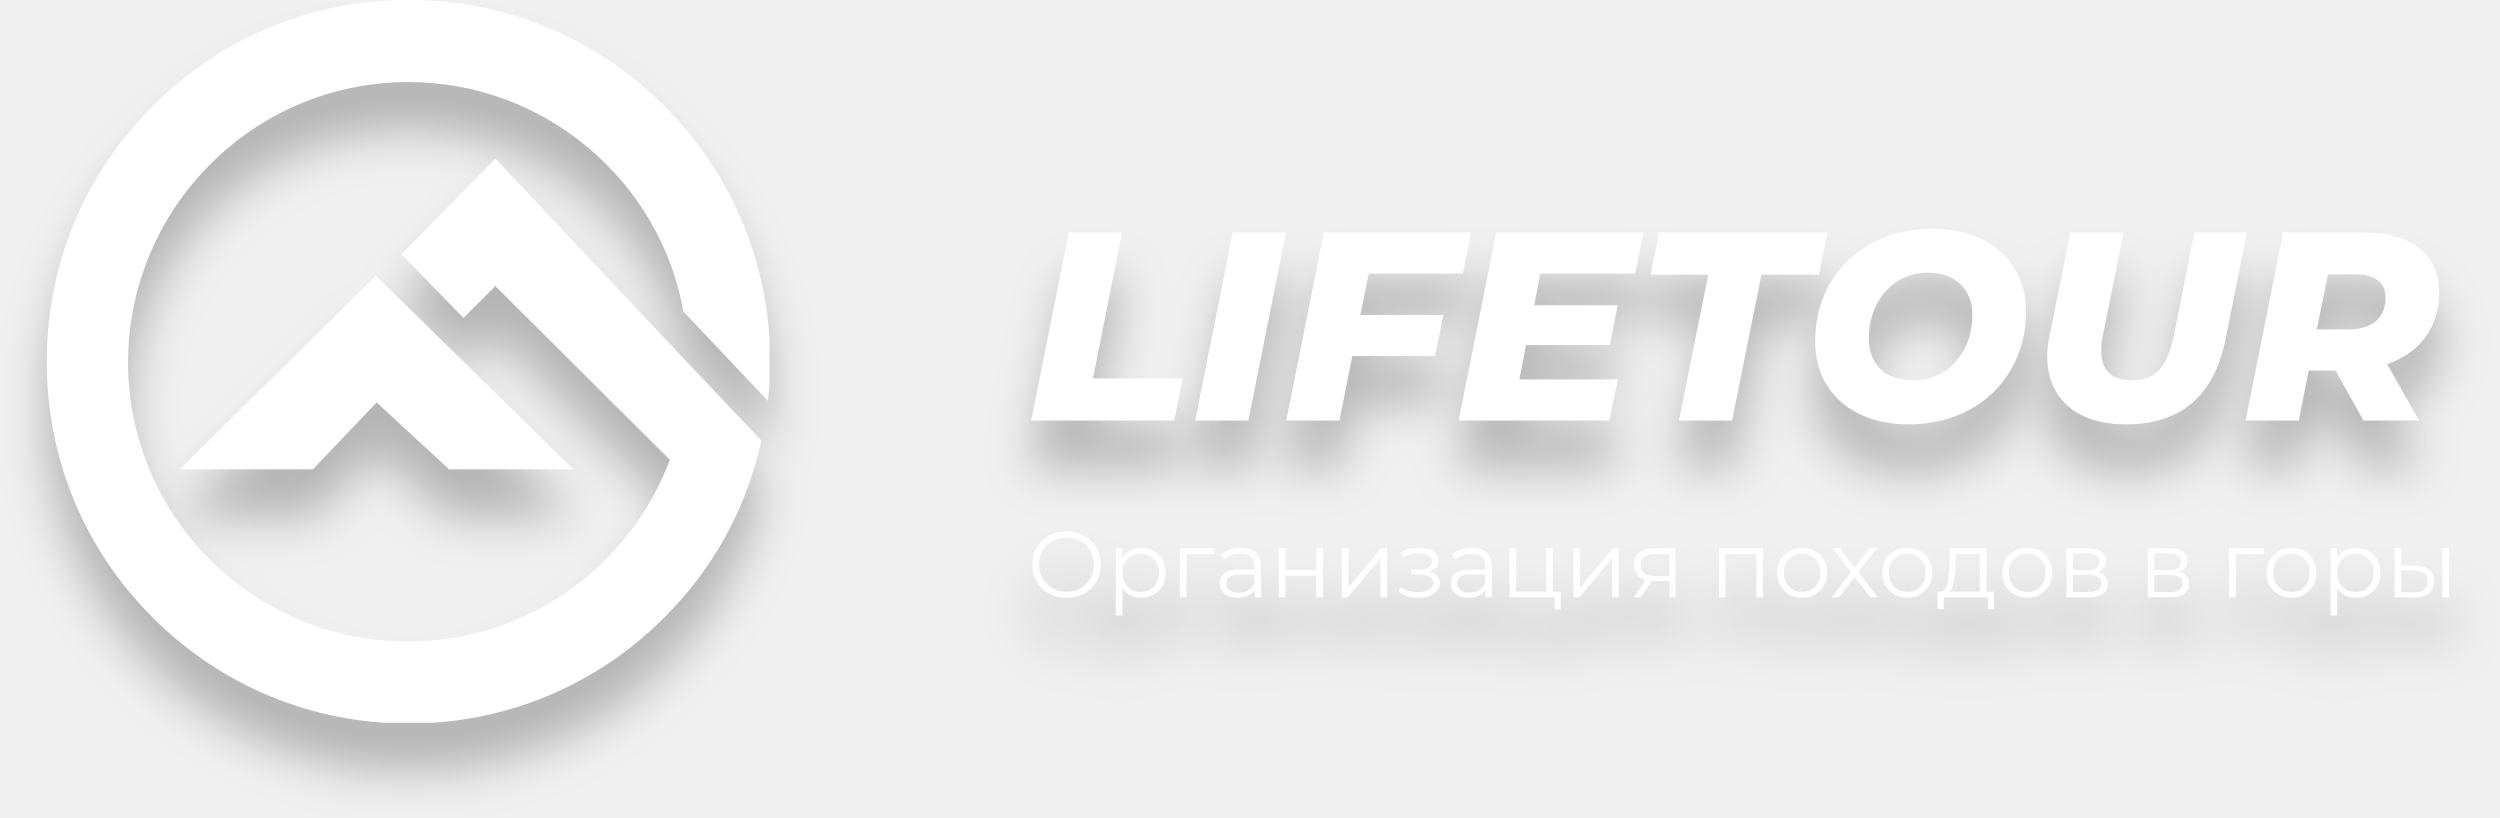
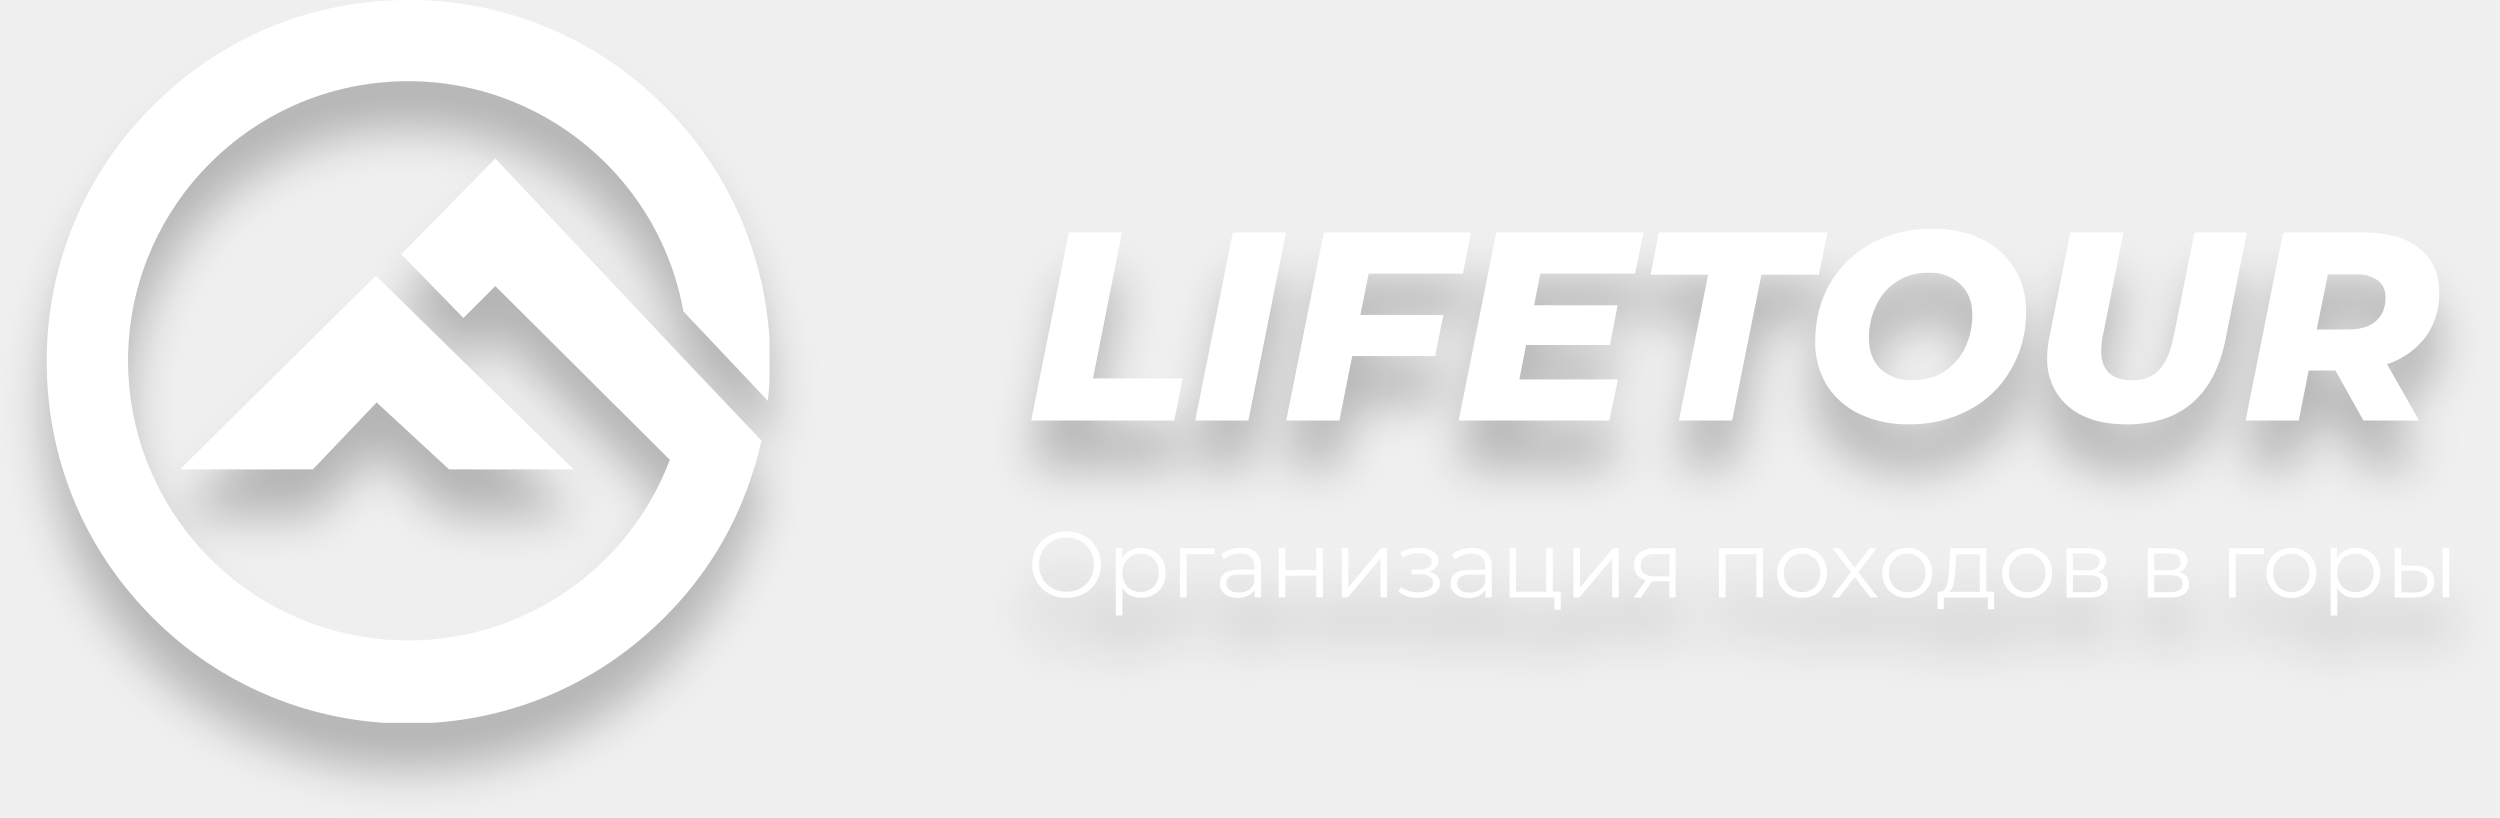
- <svg xmlns="http://www.w3.org/2000/svg" width="214" height="70" viewBox="0 0 214 70" fill="none">
-   <g filter="url(#filter0_d)">
+ <svg xmlns="http://www.w3.org/2000/svg" width="214" height="70" fill="none">
+   <g filter="url(#filter0_d)" fill="#fff">
    <g clip-path="url(#clip0)">
-       <path d="M26.782 40.177L32.239 34.447L38.447 40.177H49.088L32.171 23.601L15.391 40.177H26.782Z" fill="white" />
-       <path d="M42.403 13.574L34.354 21.76L39.675 27.217L42.403 24.488L57.342 39.358C53.931 48.431 45.2 54.911 34.9 54.911C21.667 54.911 10.958 44.201 10.958 30.968C11.026 17.735 21.735 7.026 34.968 7.026C46.701 7.026 56.523 15.552 58.501 26.671L65.732 34.311C65.868 33.219 65.936 32.06 65.936 30.968C65.936 22.715 62.73 14.938 56.864 9.072C50.998 3.206 43.222 0 34.968 0C26.646 0 18.938 3.206 13.072 9.072C7.206 14.938 4 22.646 4 30.968C4 39.29 7.206 46.998 13.072 52.864C18.938 58.73 26.715 61.937 34.968 61.937C43.222 61.937 50.998 58.73 56.864 52.864C60.48 49.249 63.072 44.952 64.504 40.245C64.777 39.426 64.981 38.54 65.186 37.721L58.911 31.105L42.403 13.574Z" fill="white" />
+       <path d="M26.78 40.18l5.46-5.73 6.2 5.73H49.1L32.17 23.6 15.4 40.18h11.4z" />
+       <path d="M42.4 13.57l-8.05 8.19 5.32 5.46 2.73-2.73 14.94 14.87a23.97 23.97 0 01-46.38-8.4 23.96 23.96 0 0147.54-4.3l7.23 7.65a30.75 30.75 0 00-8.87-25.24A30.75 30.75 0 0034.96 0c-8.31 0-16.02 3.2-21.89 9.07A30.64 30.64 0 004 30.97c0 8.32 3.2 16.03 9.07 21.9a30.75 30.75 0 0021.9 9.07c8.25 0 16.03-3.2 21.9-9.08a30.27 30.27 0 007.63-12.61c.28-.82.48-1.71.69-2.53L58.9 31.1l-16.5-17.53z" />
    </g>
-     <path d="M91.489 19.9H96.043L93.559 32.389H101.241L100.505 36H88.269L91.489 19.9ZM105.527 19.9H110.081L106.861 36H102.307L105.527 19.9ZM117.162 23.419L116.449 26.961H123.556L122.843 30.48H115.759L114.655 36H110.101L113.321 19.9H125.925L125.212 23.419H117.162ZM131.85 23.419L131.321 26.133H138.474L137.807 29.537H130.631L130.056 32.481H138.497L137.761 36H124.858L128.078 19.9H140.682L139.969 23.419H131.85ZM146.222 23.511H141.277L142.013 19.9H156.434L155.698 23.511H150.776L148.269 36H143.715L146.222 23.511ZM163.38 36.322C161.754 36.322 160.336 36.023 159.125 35.425C157.929 34.827 157.001 33.991 156.342 32.918C155.698 31.845 155.376 30.618 155.376 29.238C155.376 27.398 155.797 25.742 156.641 24.27C157.499 22.798 158.688 21.648 160.206 20.82C161.739 19.992 163.479 19.578 165.427 19.578C167.052 19.578 168.463 19.877 169.659 20.475C170.87 21.073 171.798 21.909 172.442 22.982C173.101 24.055 173.431 25.282 173.431 26.662C173.431 28.502 173.001 30.158 172.143 31.63C171.299 33.102 170.111 34.252 168.578 35.08C167.06 35.908 165.327 36.322 163.38 36.322ZM163.771 32.55C164.783 32.55 165.672 32.297 166.439 31.791C167.205 31.285 167.796 30.61 168.21 29.767C168.624 28.908 168.831 27.965 168.831 26.938C168.831 25.849 168.493 24.983 167.819 24.339C167.159 23.68 166.232 23.35 165.036 23.35C164.024 23.35 163.134 23.603 162.368 24.109C161.601 24.615 161.011 25.297 160.597 26.156C160.183 26.999 159.976 27.935 159.976 28.962C159.976 30.051 160.305 30.925 160.965 31.584C161.639 32.228 162.575 32.55 163.771 32.55ZM181.98 36.322C180.584 36.322 179.381 36.092 178.369 35.632C177.357 35.157 176.582 34.482 176.046 33.608C175.509 32.734 175.241 31.707 175.241 30.526C175.241 30.035 175.302 29.468 175.425 28.824L177.219 19.9H181.773L180.002 28.755C179.91 29.215 179.864 29.637 179.864 30.02C179.864 31.707 180.753 32.55 182.532 32.55C183.498 32.55 184.257 32.259 184.809 31.676C185.376 31.078 185.798 30.104 186.074 28.755L187.845 19.9H192.33L190.513 29.031C189.531 33.892 186.687 36.322 181.98 36.322ZM208.801 25.029C208.801 26.501 208.41 27.774 207.628 28.847C206.846 29.905 205.75 30.679 204.339 31.17L207.076 36H202.315L199.923 31.722H197.623L196.772 36H192.218L195.438 19.9H202.315C204.37 19.9 205.964 20.352 207.099 21.257C208.234 22.162 208.801 23.419 208.801 25.029ZM204.201 25.466C204.201 24.807 203.979 24.316 203.534 23.994C203.089 23.657 202.468 23.488 201.671 23.488H199.279L198.313 28.203H201.027C202.039 28.203 202.821 27.965 203.373 27.49C203.925 27.015 204.201 26.34 204.201 25.466Z" fill="white" />
-     <path d="M91.301 51.181C90.746 51.181 90.242 51.058 89.789 50.813C89.341 50.562 88.989 50.221 88.733 49.789C88.482 49.357 88.357 48.871 88.357 48.333C88.357 47.794 88.482 47.309 88.733 46.877C88.989 46.445 89.341 46.106 89.789 45.861C90.242 45.61 90.746 45.485 91.301 45.485C91.855 45.485 92.354 45.607 92.797 45.853C93.245 46.098 93.597 46.439 93.853 46.877C94.109 47.309 94.237 47.794 94.237 48.333C94.237 48.871 94.109 49.359 93.853 49.797C93.597 50.229 93.245 50.567 92.797 50.813C92.354 51.058 91.855 51.181 91.301 51.181ZM91.301 50.653C91.743 50.653 92.143 50.554 92.501 50.357C92.858 50.154 93.138 49.877 93.341 49.525C93.543 49.167 93.645 48.77 93.645 48.333C93.645 47.895 93.543 47.501 93.341 47.149C93.138 46.791 92.858 46.514 92.501 46.317C92.143 46.114 91.743 46.013 91.301 46.013C90.858 46.013 90.455 46.114 90.093 46.317C89.735 46.514 89.453 46.791 89.245 47.149C89.042 47.501 88.941 47.895 88.941 48.333C88.941 48.77 89.042 49.167 89.245 49.525C89.453 49.877 89.735 50.154 90.093 50.357C90.455 50.554 90.858 50.653 91.301 50.653ZM97.681 46.893C98.076 46.893 98.433 46.983 98.753 47.165C99.073 47.341 99.324 47.591 99.505 47.917C99.687 48.242 99.777 48.613 99.777 49.029C99.777 49.45 99.687 49.823 99.505 50.149C99.324 50.474 99.073 50.727 98.753 50.909C98.439 51.085 98.081 51.173 97.681 51.173C97.34 51.173 97.031 51.103 96.753 50.965C96.481 50.821 96.257 50.613 96.081 50.341V52.685H95.513V46.925H96.057V47.757C96.228 47.479 96.452 47.266 96.729 47.117C97.012 46.967 97.329 46.893 97.681 46.893ZM97.641 50.669C97.935 50.669 98.201 50.602 98.441 50.469C98.681 50.33 98.868 50.135 99.001 49.885C99.14 49.634 99.209 49.349 99.209 49.029C99.209 48.709 99.14 48.426 99.001 48.181C98.868 47.93 98.681 47.735 98.441 47.597C98.201 47.458 97.935 47.389 97.641 47.389C97.343 47.389 97.073 47.458 96.833 47.597C96.599 47.735 96.412 47.93 96.273 48.181C96.14 48.426 96.073 48.709 96.073 49.029C96.073 49.349 96.14 49.634 96.273 49.885C96.412 50.135 96.599 50.33 96.833 50.469C97.073 50.602 97.343 50.669 97.641 50.669ZM103.974 47.429H101.566V51.133H100.998V46.925H103.974V47.429ZM106.243 46.893C106.792 46.893 107.213 47.031 107.507 47.309C107.8 47.581 107.947 47.986 107.947 48.525V51.133H107.403V50.477C107.275 50.695 107.085 50.866 106.835 50.989C106.589 51.111 106.296 51.173 105.955 51.173C105.485 51.173 105.112 51.061 104.835 50.837C104.557 50.613 104.419 50.317 104.419 49.949C104.419 49.591 104.547 49.303 104.803 49.085C105.064 48.866 105.477 48.757 106.043 48.757H107.379V48.501C107.379 48.138 107.277 47.863 107.075 47.677C106.872 47.485 106.576 47.389 106.187 47.389C105.92 47.389 105.664 47.434 105.419 47.525C105.173 47.61 104.963 47.73 104.787 47.885L104.531 47.461C104.744 47.279 105 47.141 105.299 47.045C105.597 46.943 105.912 46.893 106.243 46.893ZM106.043 50.725C106.363 50.725 106.637 50.653 106.867 50.509C107.096 50.359 107.267 50.146 107.379 49.869V49.181H106.059C105.339 49.181 104.979 49.431 104.979 49.933C104.979 50.178 105.072 50.373 105.259 50.517C105.445 50.655 105.707 50.725 106.043 50.725ZM109.459 46.925H110.027V48.789H112.675V46.925H113.243V51.133H112.675V49.277H110.027V51.133H109.459V46.925ZM114.857 46.925H115.425V50.269L118.233 46.925H118.737V51.133H118.169V47.789L115.369 51.133H114.857V46.925ZM122.327 48.941C122.626 49.01 122.855 49.13 123.015 49.301C123.18 49.471 123.263 49.679 123.263 49.925C123.263 50.17 123.178 50.389 123.007 50.581C122.842 50.773 122.615 50.922 122.327 51.029C122.039 51.13 121.722 51.181 121.375 51.181C121.071 51.181 120.772 51.138 120.479 51.053C120.186 50.962 119.93 50.831 119.711 50.661L119.903 50.237C120.095 50.381 120.319 50.493 120.575 50.573C120.831 50.653 121.09 50.693 121.351 50.693C121.74 50.693 122.058 50.621 122.303 50.477C122.554 50.327 122.679 50.127 122.679 49.877C122.679 49.653 122.578 49.479 122.375 49.357C122.172 49.229 121.895 49.165 121.543 49.165H120.823V48.749H121.511C121.826 48.749 122.079 48.69 122.271 48.573C122.463 48.45 122.559 48.287 122.559 48.085C122.559 47.861 122.45 47.685 122.231 47.557C122.018 47.429 121.738 47.365 121.391 47.365C120.938 47.365 120.49 47.479 120.047 47.709L119.887 47.269C120.388 47.007 120.908 46.877 121.447 46.877C121.767 46.877 122.055 46.925 122.311 47.021C122.572 47.111 122.775 47.242 122.919 47.413C123.068 47.583 123.143 47.781 123.143 48.005C123.143 48.218 123.068 48.407 122.919 48.573C122.775 48.738 122.578 48.861 122.327 48.941ZM126 46.893C126.55 46.893 126.971 47.031 127.264 47.309C127.558 47.581 127.704 47.986 127.704 48.525V51.133H127.16V50.477C127.032 50.695 126.843 50.866 126.592 50.989C126.347 51.111 126.054 51.173 125.712 51.173C125.243 51.173 124.87 51.061 124.592 50.837C124.315 50.613 124.176 50.317 124.176 49.949C124.176 49.591 124.304 49.303 124.56 49.085C124.822 48.866 125.235 48.757 125.8 48.757H127.136V48.501C127.136 48.138 127.035 47.863 126.832 47.677C126.63 47.485 126.334 47.389 125.944 47.389C125.678 47.389 125.422 47.434 125.176 47.525C124.931 47.61 124.72 47.73 124.544 47.885L124.288 47.461C124.502 47.279 124.758 47.141 125.056 47.045C125.355 46.943 125.67 46.893 126 46.893ZM125.8 50.725C126.12 50.725 126.395 50.653 126.624 50.509C126.854 50.359 127.024 50.146 127.136 49.869V49.181H125.816C125.096 49.181 124.736 49.431 124.736 49.933C124.736 50.178 124.83 50.373 125.016 50.517C125.203 50.655 125.464 50.725 125.8 50.725ZM133.6 50.637V52.189H133.064V51.133H129.216V46.925H129.784V50.637H132.352V46.925H132.92V50.637H133.6ZM134.685 46.925H135.253V50.269L138.061 46.925H138.565V51.133H137.997V47.789L135.197 51.133H134.685V46.925ZM143.425 46.925V51.133H142.905V49.741H141.585H141.425L140.449 51.133H139.833L140.881 49.661C140.556 49.57 140.305 49.415 140.129 49.197C139.953 48.978 139.865 48.701 139.865 48.365C139.865 47.895 140.025 47.538 140.345 47.293C140.665 47.047 141.102 46.925 141.657 46.925H143.425ZM140.441 48.381C140.441 49.005 140.838 49.317 141.633 49.317H142.905V47.429H141.673C140.852 47.429 140.441 47.746 140.441 48.381ZM150.914 46.925V51.133H150.346V47.429H147.706V51.133H147.138V46.925H150.914ZM154.265 51.173C153.86 51.173 153.494 51.082 153.169 50.901C152.844 50.714 152.588 50.458 152.401 50.133C152.214 49.807 152.121 49.439 152.121 49.029C152.121 48.618 152.214 48.25 152.401 47.925C152.588 47.599 152.844 47.346 153.169 47.165C153.494 46.983 153.86 46.893 154.265 46.893C154.67 46.893 155.036 46.983 155.361 47.165C155.686 47.346 155.94 47.599 156.121 47.925C156.308 48.25 156.401 48.618 156.401 49.029C156.401 49.439 156.308 49.807 156.121 50.133C155.94 50.458 155.686 50.714 155.361 50.901C155.036 51.082 154.67 51.173 154.265 51.173ZM154.265 50.669C154.564 50.669 154.83 50.602 155.065 50.469C155.305 50.33 155.492 50.135 155.625 49.885C155.758 49.634 155.825 49.349 155.825 49.029C155.825 48.709 155.758 48.423 155.625 48.173C155.492 47.922 155.305 47.73 155.065 47.597C154.83 47.458 154.564 47.389 154.265 47.389C153.966 47.389 153.697 47.458 153.457 47.597C153.222 47.73 153.036 47.922 152.897 48.173C152.764 48.423 152.697 48.709 152.697 49.029C152.697 49.349 152.764 49.634 152.897 49.885C153.036 50.135 153.222 50.33 153.457 50.469C153.697 50.602 153.966 50.669 154.265 50.669ZM160.098 51.133L158.762 49.373L157.418 51.133H156.778L158.442 48.973L156.858 46.925H157.498L158.762 48.573L160.026 46.925H160.65L159.066 48.973L160.746 51.133H160.098ZM163.265 51.173C162.86 51.173 162.494 51.082 162.169 50.901C161.844 50.714 161.588 50.458 161.401 50.133C161.214 49.807 161.121 49.439 161.121 49.029C161.121 48.618 161.214 48.25 161.401 47.925C161.588 47.599 161.844 47.346 162.169 47.165C162.494 46.983 162.86 46.893 163.265 46.893C163.67 46.893 164.036 46.983 164.361 47.165C164.686 47.346 164.94 47.599 165.121 47.925C165.308 48.25 165.401 48.618 165.401 49.029C165.401 49.439 165.308 49.807 165.121 50.133C164.94 50.458 164.686 50.714 164.361 50.901C164.036 51.082 163.67 51.173 163.265 51.173ZM163.265 50.669C163.564 50.669 163.83 50.602 164.065 50.469C164.305 50.33 164.492 50.135 164.625 49.885C164.758 49.634 164.825 49.349 164.825 49.029C164.825 48.709 164.758 48.423 164.625 48.173C164.492 47.922 164.305 47.73 164.065 47.597C163.83 47.458 163.564 47.389 163.265 47.389C162.966 47.389 162.697 47.458 162.457 47.597C162.222 47.73 162.036 47.922 161.897 48.173C161.764 48.423 161.697 48.709 161.697 49.029C161.697 49.349 161.764 49.634 161.897 49.885C162.036 50.135 162.222 50.33 162.457 50.469C162.697 50.602 162.966 50.669 163.265 50.669ZM170.695 50.637V52.149H170.159V51.133H166.391V52.149H165.855V50.637H166.095C166.378 50.621 166.57 50.413 166.671 50.013C166.773 49.613 166.842 49.053 166.879 48.333L166.935 46.925H170.039V50.637H170.695ZM167.399 48.365C167.373 48.962 167.322 49.455 167.247 49.845C167.173 50.229 167.039 50.493 166.847 50.637H169.471V47.429H167.447L167.399 48.365ZM173.538 51.173C173.133 51.173 172.768 51.082 172.442 50.901C172.117 50.714 171.861 50.458 171.674 50.133C171.488 49.807 171.394 49.439 171.394 49.029C171.394 48.618 171.488 48.25 171.674 47.925C171.861 47.599 172.117 47.346 172.442 47.165C172.768 46.983 173.133 46.893 173.538 46.893C173.944 46.893 174.309 46.983 174.634 47.165C174.96 47.346 175.213 47.599 175.394 47.925C175.581 48.25 175.674 48.618 175.674 49.029C175.674 49.439 175.581 49.807 175.394 50.133C175.213 50.458 174.96 50.714 174.634 50.901C174.309 51.082 173.944 51.173 173.538 51.173ZM173.538 50.669C173.837 50.669 174.104 50.602 174.338 50.469C174.578 50.33 174.765 50.135 174.898 49.885C175.032 49.634 175.098 49.349 175.098 49.029C175.098 48.709 175.032 48.423 174.898 48.173C174.765 47.922 174.578 47.73 174.338 47.597C174.104 47.458 173.837 47.389 173.538 47.389C173.24 47.389 172.97 47.458 172.73 47.597C172.496 47.73 172.309 47.922 172.17 48.173C172.037 48.423 171.97 48.709 171.97 49.029C171.97 49.349 172.037 49.634 172.17 49.885C172.309 50.135 172.496 50.33 172.73 50.469C172.97 50.602 173.24 50.669 173.538 50.669ZM179.568 48.957C180.139 49.09 180.424 49.434 180.424 49.989C180.424 50.357 180.288 50.639 180.016 50.837C179.744 51.034 179.339 51.133 178.8 51.133H176.888V46.925H178.744C179.224 46.925 179.6 47.018 179.872 47.205C180.144 47.391 180.28 47.658 180.28 48.005C180.28 48.234 180.216 48.431 180.088 48.597C179.966 48.757 179.792 48.877 179.568 48.957ZM177.44 48.797H178.704C179.03 48.797 179.278 48.735 179.448 48.613C179.624 48.49 179.712 48.311 179.712 48.077C179.712 47.842 179.624 47.666 179.448 47.549C179.278 47.431 179.03 47.373 178.704 47.373H177.44V48.797ZM178.776 50.685C179.139 50.685 179.411 50.626 179.592 50.509C179.774 50.391 179.864 50.207 179.864 49.957C179.864 49.706 179.782 49.522 179.616 49.405C179.451 49.282 179.19 49.221 178.832 49.221H177.44V50.685H178.776ZM186.529 48.957C187.1 49.09 187.385 49.434 187.385 49.989C187.385 50.357 187.249 50.639 186.977 50.837C186.705 51.034 186.3 51.133 185.761 51.133H183.849V46.925H185.705C186.185 46.925 186.561 47.018 186.833 47.205C187.105 47.391 187.241 47.658 187.241 48.005C187.241 48.234 187.177 48.431 187.049 48.597C186.927 48.757 186.753 48.877 186.529 48.957ZM184.401 48.797H185.665C185.991 48.797 186.239 48.735 186.409 48.613C186.585 48.49 186.673 48.311 186.673 48.077C186.673 47.842 186.585 47.666 186.409 47.549C186.239 47.431 185.991 47.373 185.665 47.373H184.401V48.797ZM185.737 50.685C186.1 50.685 186.372 50.626 186.553 50.509C186.735 50.391 186.825 50.207 186.825 49.957C186.825 49.706 186.743 49.522 186.577 49.405C186.412 49.282 186.151 49.221 185.793 49.221H184.401V50.685H185.737ZM193.786 47.429H191.378V51.133H190.81V46.925H193.786V47.429ZM196.148 51.173C195.742 51.173 195.377 51.082 195.052 50.901C194.726 50.714 194.47 50.458 194.284 50.133C194.097 49.807 194.004 49.439 194.004 49.029C194.004 48.618 194.097 48.25 194.284 47.925C194.47 47.599 194.726 47.346 195.052 47.165C195.377 46.983 195.742 46.893 196.148 46.893C196.553 46.893 196.918 46.983 197.244 47.165C197.569 47.346 197.822 47.599 198.004 47.925C198.19 48.25 198.284 48.618 198.284 49.029C198.284 49.439 198.19 49.807 198.004 50.133C197.822 50.458 197.569 50.714 197.244 50.901C196.918 51.082 196.553 51.173 196.148 51.173ZM196.148 50.669C196.446 50.669 196.713 50.602 196.948 50.469C197.188 50.33 197.374 50.135 197.508 49.885C197.641 49.634 197.708 49.349 197.708 49.029C197.708 48.709 197.641 48.423 197.508 48.173C197.374 47.922 197.188 47.73 196.948 47.597C196.713 47.458 196.446 47.389 196.148 47.389C195.849 47.389 195.58 47.458 195.34 47.597C195.105 47.73 194.918 47.922 194.78 48.173C194.646 48.423 194.58 48.709 194.58 49.029C194.58 49.349 194.646 49.634 194.78 49.885C194.918 50.135 195.105 50.33 195.34 50.469C195.58 50.602 195.849 50.669 196.148 50.669ZM201.666 46.893C202.06 46.893 202.418 46.983 202.738 47.165C203.058 47.341 203.308 47.591 203.49 47.917C203.671 48.242 203.762 48.613 203.762 49.029C203.762 49.45 203.671 49.823 203.49 50.149C203.308 50.474 203.058 50.727 202.738 50.909C202.423 51.085 202.066 51.173 201.666 51.173C201.324 51.173 201.015 51.103 200.738 50.965C200.466 50.821 200.242 50.613 200.066 50.341V52.685H199.498V46.925H200.042V47.757C200.212 47.479 200.436 47.266 200.714 47.117C200.996 46.967 201.314 46.893 201.666 46.893ZM201.626 50.669C201.919 50.669 202.186 50.602 202.426 50.469C202.666 50.33 202.852 50.135 202.986 49.885C203.124 49.634 203.194 49.349 203.194 49.029C203.194 48.709 203.124 48.426 202.986 48.181C202.852 47.93 202.666 47.735 202.426 47.597C202.186 47.458 201.919 47.389 201.626 47.389C201.327 47.389 201.058 47.458 200.818 47.597C200.583 47.735 200.396 47.93 200.258 48.181C200.124 48.426 200.058 48.709 200.058 49.029C200.058 49.349 200.124 49.634 200.258 49.885C200.396 50.135 200.583 50.33 200.818 50.469C201.058 50.602 201.327 50.669 201.626 50.669ZM206.75 48.413C207.278 48.418 207.681 48.535 207.958 48.765C208.235 48.994 208.374 49.325 208.374 49.757C208.374 50.205 208.225 50.549 207.926 50.789C207.627 51.029 207.201 51.146 206.646 51.141L204.982 51.133V46.925H205.55V48.397L206.75 48.413ZM209.078 46.925H209.646V51.133H209.078V46.925ZM206.614 50.709C207.003 50.714 207.297 50.637 207.494 50.477C207.697 50.311 207.798 50.071 207.798 49.757C207.798 49.447 207.699 49.218 207.502 49.069C207.305 48.919 207.009 48.842 206.614 48.837L205.55 48.821V50.693L206.614 50.709Z" fill="white" />
+     <path d="M91.49 19.9h4.55l-2.48 12.49h7.68l-.73 3.61H88.27l3.22-16.1zm14.04 0h4.55L106.86 36h-4.55l3.22-16.1zm11.63 3.52l-.71 3.54h7.1l-.7 3.52h-7.1l-1.1 5.52h-4.55l3.22-16.1h12.6l-.7 3.52h-8.06zm14.69 0l-.53 2.71h7.15l-.66 3.4h-7.18l-.57 2.95h8.44l-.74 3.52h-12.9l3.22-16.1h12.6l-.71 3.52h-8.12zm14.37.1h-4.94l.73-3.62h14.42l-.73 3.61h-4.92L148.27 36h-4.56l2.51-12.49zm17.16 12.8a9.5 9.5 0 01-4.25-.9 6.7 6.7 0 01-2.79-2.5 7.01 7.01 0 01-.96-3.68c0-1.84.42-3.5 1.26-4.97a9.07 9.07 0 013.57-3.45 10.8 10.8 0 015.22-1.24c1.62 0 3.03.3 4.23.9a6.52 6.52 0 012.78 2.5c.66 1.08 1 2.3 1 3.68 0 1.84-.44 3.5-1.3 4.97a8.89 8.89 0 01-3.56 3.45 10.68 10.68 0 01-5.2 1.24zm.4-3.77c1 0 1.9-.25 2.66-.76a5.04 5.04 0 001.77-2.02c.41-.86.62-1.8.62-2.83 0-1.1-.34-1.96-1.01-2.6a3.76 3.76 0 00-2.78-.99 4.73 4.73 0 00-4.44 2.8 6.28 6.28 0 00-.62 2.81c0 1.1.33 1.96.99 2.62a3.9 3.9 0 002.8.97zm18.2 3.77c-1.4 0-2.6-.23-3.61-.69a5.27 5.27 0 01-3.13-5.1c0-.5.06-1.06.19-1.7l1.79-8.93h4.55L180 28.76c-.09.45-.14.88-.14 1.26 0 1.69.9 2.53 2.67 2.53.97 0 1.73-.3 2.28-.87.57-.6.99-1.58 1.26-2.93l1.78-8.85h4.48l-1.82 9.13c-.98 4.86-3.82 7.3-8.53 7.3zm26.82-11.3a6.3 6.3 0 01-1.17 3.83 6.69 6.69 0 01-3.3 2.32l2.75 4.83h-4.77l-2.39-4.28h-2.3l-.85 4.28h-4.55l3.22-16.1h6.88c2.05 0 3.64.45 4.78 1.36 1.13.9 1.7 2.16 1.7 3.77zm-4.6.45c0-.66-.22-1.15-.67-1.48a3.03 3.03 0 00-1.86-.5h-2.4l-.96 4.71h2.72c1 0 1.8-.23 2.34-.71.56-.48.83-1.15.83-2.02zM91.3 51.18c-.55 0-1.06-.12-1.51-.37a2.78 2.78 0 01-1.43-2.48 2.72 2.72 0 011.43-2.47c.45-.25.96-.38 1.51-.38.56 0 1.05.13 1.5.37a2.8 2.8 0 011.44 2.48c0 .54-.13 1.03-.39 1.47-.25.43-.6.77-1.05 1.01-.45.25-.94.37-1.5.37zm0-.53c.44 0 .84-.1 1.2-.3.36-.2.64-.47.84-.83.2-.35.3-.75.3-1.19 0-.43-.1-.83-.3-1.18-.2-.36-.48-.64-.84-.83-.36-.2-.76-.3-1.2-.3-.44 0-.84.1-1.2.3-.36.2-.65.47-.86.83-.2.35-.3.75-.3 1.18 0 .44.1.84.3 1.2a2.27 2.27 0 002.06 1.12zm6.38-3.76c.4 0 .75.1 1.07.27.32.18.57.43.76.76.18.32.27.7.27 1.1 0 .43-.1.8-.27 1.13-.19.32-.44.58-.76.76-.31.17-.67.26-1.07.26-.34 0-.65-.07-.93-.2a1.8 1.8 0 01-.67-.63v2.34h-.57v-5.76h.55v.84c.17-.28.4-.5.67-.64a2 2 0 01.95-.23zm-.04 3.78c.3 0 .56-.07.8-.2.24-.14.43-.33.56-.59.14-.25.2-.53.2-.85 0-.32-.06-.6-.2-.85a1.44 1.44 0 00-.56-.58c-.24-.14-.5-.21-.8-.21-.3 0-.57.07-.8.2-.24.15-.43.34-.57.6-.13.24-.2.52-.2.84 0 .32.07.6.2.85.14.26.33.45.56.59.24.13.51.2.81.2zm6.33-3.24h-2.4v3.7H101v-4.2h2.97v.5zm2.27-.54c.55 0 .97.14 1.27.42.29.27.44.68.44 1.21v2.61h-.55v-.65a1.3 1.3 0 01-.57.5c-.24.13-.53.2-.88.2-.47 0-.84-.12-1.12-.34a1.08 1.08 0 01-.41-.9c0-.35.13-.64.38-.86.26-.21.68-.32 1.24-.32h1.34v-.26c0-.36-.1-.64-.3-.82-.2-.2-.5-.3-.9-.3a2.2 2.2 0 00-1.4.5l-.25-.42c.21-.18.47-.32.77-.42.3-.1.61-.15.94-.15zm-.2 3.83c.32 0 .6-.07.83-.21.23-.15.4-.36.5-.64v-.69h-1.31c-.72 0-1.08.25-1.08.75 0 .25.1.44.28.59.18.14.45.2.78.2zm3.42-3.8h.57v1.87h2.64v-1.87h.57v4.21h-.56v-1.85h-2.65v1.85h-.57v-4.2zm5.4 0h.56v3.35l2.81-3.35h.5v4.21h-.56V47.8l-2.8 3.34h-.51v-4.2zm7.47 2.02c.3.07.53.19.69.36.16.17.24.38.24.62 0 .25-.08.47-.25.66-.17.2-.4.34-.68.45a3.2 3.2 0 01-1.85.02c-.3-.09-.55-.22-.77-.39l.2-.42a2.59 2.59 0 001.45.46c.38 0 .7-.08.94-.22.25-.15.38-.35.38-.6 0-.23-.1-.4-.3-.52-.2-.13-.48-.2-.84-.2h-.72v-.41h.7c.3 0 .56-.06.75-.18.2-.12.29-.28.29-.49 0-.22-.11-.4-.33-.52-.21-.13-.5-.2-.84-.2-.45 0-.9.12-1.34.35l-.16-.44c.5-.26 1.02-.4 1.56-.4.32 0 .6.05.86.15.26.1.47.22.6.4.16.16.23.36.23.58 0 .22-.07.4-.22.57-.14.17-.34.3-.6.37zM126 46.9c.55 0 .97.14 1.26.42.3.27.44.68.44 1.21v2.61h-.54v-.65a1.3 1.3 0 01-.57.5c-.24.13-.54.2-.88.2-.47 0-.84-.12-1.12-.34a1.09 1.09 0 01-.41-.9c0-.35.12-.64.38-.86.26-.21.67-.32 1.24-.32h1.34v-.26c0-.36-.1-.64-.3-.82-.21-.2-.5-.3-.9-.3a2.2 2.2 0 00-1.4.5l-.25-.42c.21-.18.47-.32.77-.42.3-.1.61-.15.94-.15zm-.2 3.83c.32 0 .6-.07.82-.21.23-.15.4-.36.52-.64v-.69h-1.32c-.72 0-1.08.25-1.08.75 0 .25.09.44.28.59.18.14.44.2.78.2zm7.8-.08v1.55h-.54v-1.06h-3.84v-4.2h.56v3.7h2.57v-3.7h.57v3.7h.68zm1.09-3.72h.56v3.35l2.81-3.35h.5v4.21H138V47.8l-2.8 3.34h-.51v-4.2zm8.74 0v4.21h-.53v-1.39h-1.47l-.98 1.4h-.62l1.05-1.48c-.32-.09-.57-.24-.75-.46-.18-.22-.26-.5-.26-.84 0-.46.16-.82.47-1.07a2.1 2.1 0 011.32-.37h1.77zm-2.99 1.46c0 .62.4.94 1.2.94h1.27v-1.9h-1.24c-.82 0-1.23.33-1.23.96zm10.47-1.46v4.21h-.56v-3.7h-2.64v3.7h-.57v-4.2h3.77zm3.35 4.25a2.05 2.05 0 01-1.86-1.04c-.19-.32-.28-.7-.28-1.1 0-.41.1-.78.28-1.1.19-.33.44-.58.77-.77.32-.18.69-.27 1.1-.27.4 0 .77.1 1.1.27.32.19.57.44.75.76.19.33.28.7.28 1.1 0 .42-.1.79-.28 1.11-.18.33-.43.58-.76.77-.32.18-.69.27-1.1.27zm0-.5c.3 0 .57-.07.8-.2.25-.14.43-.33.56-.59.14-.25.2-.53.2-.85 0-.32-.06-.6-.2-.86a1.39 1.39 0 00-.56-.57c-.23-.14-.5-.21-.8-.21-.3 0-.56.07-.8.2-.24.14-.42.33-.56.58-.14.25-.2.54-.2.86 0 .32.06.6.2.85.14.26.32.45.56.59.24.13.5.2.8.2zm5.84.46l-1.34-1.76-1.34 1.76h-.64l1.66-2.16-1.58-2.05h.64l1.26 1.65 1.27-1.65h.62l-1.58 2.05 1.68 2.16h-.65zm3.16.04a2.05 2.05 0 01-1.86-1.04c-.19-.32-.28-.7-.28-1.1 0-.41.1-.78.28-1.1.19-.33.44-.58.77-.77.32-.18.69-.27 1.1-.27.4 0 .77.1 1.1.27.32.19.57.44.75.76.19.33.28.7.28 1.1 0 .42-.1.79-.28 1.11-.18.33-.43.58-.76.77-.32.18-.69.27-1.1.27zm0-.5c.3 0 .57-.07.8-.2.25-.14.43-.33.56-.59.14-.25.2-.53.2-.85 0-.32-.06-.6-.2-.86a1.39 1.39 0 00-.56-.57c-.23-.14-.5-.21-.8-.21-.3 0-.56.07-.8.2-.24.14-.42.33-.56.58-.14.25-.2.54-.2.86 0 .32.06.6.2.85.14.26.32.45.56.59.24.13.5.2.8.2zm7.44-.03v1.5h-.54v-1h-3.77v1h-.53v-1.5h.23c.29-.02.48-.23.58-.63.1-.4.17-.96.2-1.68l.06-1.4h3.1v3.7h.66zm-3.3-2.28c-.03.6-.08 1.1-.15 1.48-.08.39-.21.65-.4.8h2.62v-3.21h-2.02l-.05.93zm6.14 2.81a2.05 2.05 0 01-1.86-1.04c-.2-.32-.29-.7-.29-1.1 0-.41.1-.78.28-1.1.2-.33.45-.58.77-.77.33-.18.7-.27 1.1-.27.4 0 .77.1 1.1.27.32.19.57.44.75.76.2.33.28.7.28 1.1 0 .42-.09.79-.28 1.11-.18.33-.43.58-.76.77-.32.18-.69.27-1.1.27zm0-.5c.3 0 .56-.07.8-.2.24-.14.42-.33.56-.59.13-.25.2-.53.2-.85 0-.32-.07-.6-.2-.86a1.54 1.54 0 00-1.36-.78c-.3 0-.57.07-.81.2-.23.14-.42.33-.56.58-.13.25-.2.54-.2.86 0 .32.07.6.2.85.14.26.33.45.56.59.24.13.51.2.8.2zm6.03-1.71c.57.13.85.47.85 1.03 0 .37-.13.65-.4.85-.28.2-.68.3-1.22.3h-1.91v-4.22h1.85c.48 0 .86.1 1.13.28.27.2.41.46.41.8 0 .23-.06.43-.2.6-.11.16-.29.28-.51.36zm-2.13-.16h1.26c.33 0 .58-.06.75-.19.17-.12.26-.3.26-.53a.6.6 0 00-.26-.53 1.3 1.3 0 00-.75-.18h-1.26v1.43zm1.34 1.88c.36 0 .63-.05.81-.17.18-.12.27-.3.27-.55 0-.25-.08-.44-.24-.56-.17-.12-.43-.18-.79-.18h-1.39v1.46h1.34zm7.75-1.72c.57.13.85.47.85 1.03 0 .37-.13.65-.4.85-.27.2-.68.3-1.22.3h-1.91v-4.22h1.86c.47 0 .85.1 1.12.28.27.2.41.46.41.8 0 .23-.06.43-.2.6-.11.16-.29.28-.51.36zm-2.13-.16h1.26c.33 0 .58-.06.75-.19.18-.12.26-.3.26-.53a.6.6 0 00-.26-.53 1.3 1.3 0 00-.75-.18h-1.26v1.43zm1.34 1.88c.36 0 .63-.05.81-.17.19-.12.27-.3.27-.55 0-.25-.08-.44-.24-.56-.17-.12-.43-.18-.79-.18h-1.39v1.46h1.34zm8.05-3.25h-2.41v3.7h-.57v-4.2h2.98v.5zm2.36 3.74a2.03 2.03 0 01-1.86-1.04c-.2-.32-.29-.7-.29-1.1 0-.41.1-.78.28-1.1.19-.33.45-.58.77-.77a2.2 2.2 0 011.1-.27c.4 0 .77.1 1.1.27.32.19.57.44.75.76.19.33.28.7.28 1.1 0 .42-.09.79-.28 1.11a2 2 0 01-.76.77c-.32.18-.69.27-1.1.27zm0-.5c.3 0 .56-.07.8-.2.24-.14.42-.33.56-.59.13-.25.2-.53.2-.85 0-.32-.07-.6-.2-.86a1.4 1.4 0 00-.56-.57c-.24-.14-.5-.21-.8-.21-.3 0-.57.07-.81.2-.24.14-.42.33-.56.58-.13.25-.2.54-.2.86 0 .32.07.6.2.85.14.26.32.45.56.59.24.13.5.2.8.2zm5.52-3.78c.39 0 .75.1 1.07.27.32.18.57.43.75.76.18.32.27.7.27 1.1 0 .43-.09.8-.27 1.13-.18.32-.43.58-.75.76-.32.17-.67.26-1.07.26-.35 0-.66-.07-.93-.2a1.8 1.8 0 01-.67-.63v2.34h-.57v-5.76h.54v.84c.17-.28.4-.5.67-.64a2 2 0 01.96-.23zm-.04 3.78c.29 0 .56-.07.8-.2.24-.14.42-.33.56-.59.13-.25.2-.53.2-.85 0-.32-.07-.6-.2-.85a1.44 1.44 0 00-.56-.58c-.24-.14-.51-.21-.8-.21-.3 0-.57.07-.81.2a1.5 1.5 0 00-.56.6c-.14.24-.2.52-.2.84 0 .32.06.6.2.85.14.26.32.45.56.59.24.13.5.2.8.2zm5.12-2.26c.53 0 .93.13 1.2.35.29.23.42.56.42 1 0 .44-.15.79-.44 1.03-.3.24-.73.36-1.28.35h-1.67v-4.22h.57v1.48l1.2.01zm2.33-1.49h.57v4.21h-.57v-4.2zm-2.47 3.79c.4 0 .69-.07.88-.23.2-.17.3-.4.3-.72 0-.31-.1-.54-.29-.7a1.5 1.5 0 00-.89-.22l-1.06-.02v1.87l1.06.02z" />
  </g>
  <defs>
-     <filter id="filter0_d" x="0" y="0" width="213.646" height="69.868" filterUnits="userSpaceOnUse" color-interpolation-filters="sRGB">
+     <clipPath id="clip0">
+       <path fill="#fff" transform="translate(4)" d="M0 0h61.87v61.87H0z" />
+     </clipPath>
+     <filter id="filter0_d" x="0" y="0" width="213.65" height="69.87" filterUnits="userSpaceOnUse" color-interpolation-filters="sRGB">
      <feFlood flood-opacity="0" result="BackgroundImageFix" />
-       <feColorMatrix in="SourceAlpha" type="matrix" values="0 0 0 0 0 0 0 0 0 0 0 0 0 0 0 0 0 0 127 0" />
+       <feColorMatrix in="SourceAlpha" values="0 0 0 0 0 0 0 0 0 0 0 0 0 0 0 0 0 0 127 0" />
      <feOffset dy="4" />
      <feGaussianBlur stdDeviation="2" />
-       <feColorMatrix type="matrix" values="0 0 0 0 0 0 0 0 0 0 0 0 0 0 0 0 0 0 0.25 0" />
-       <feBlend mode="normal" in2="BackgroundImageFix" result="effect1_dropShadow" />
-       <feBlend mode="normal" in="SourceGraphic" in2="effect1_dropShadow" result="shape" />
+       <feColorMatrix values="0 0 0 0 0 0 0 0 0 0 0 0 0 0 0 0 0 0 0.25 0" />
+       <feBlend in2="BackgroundImageFix" result="effect1_dropShadow" />
+       <feBlend in="SourceGraphic" in2="effect1_dropShadow" result="shape" />
    </filter>
-     <clipPath id="clip0">
-       <rect width="61.868" height="61.868" fill="white" transform="translate(4)" />
-     </clipPath>
  </defs>
</svg>
